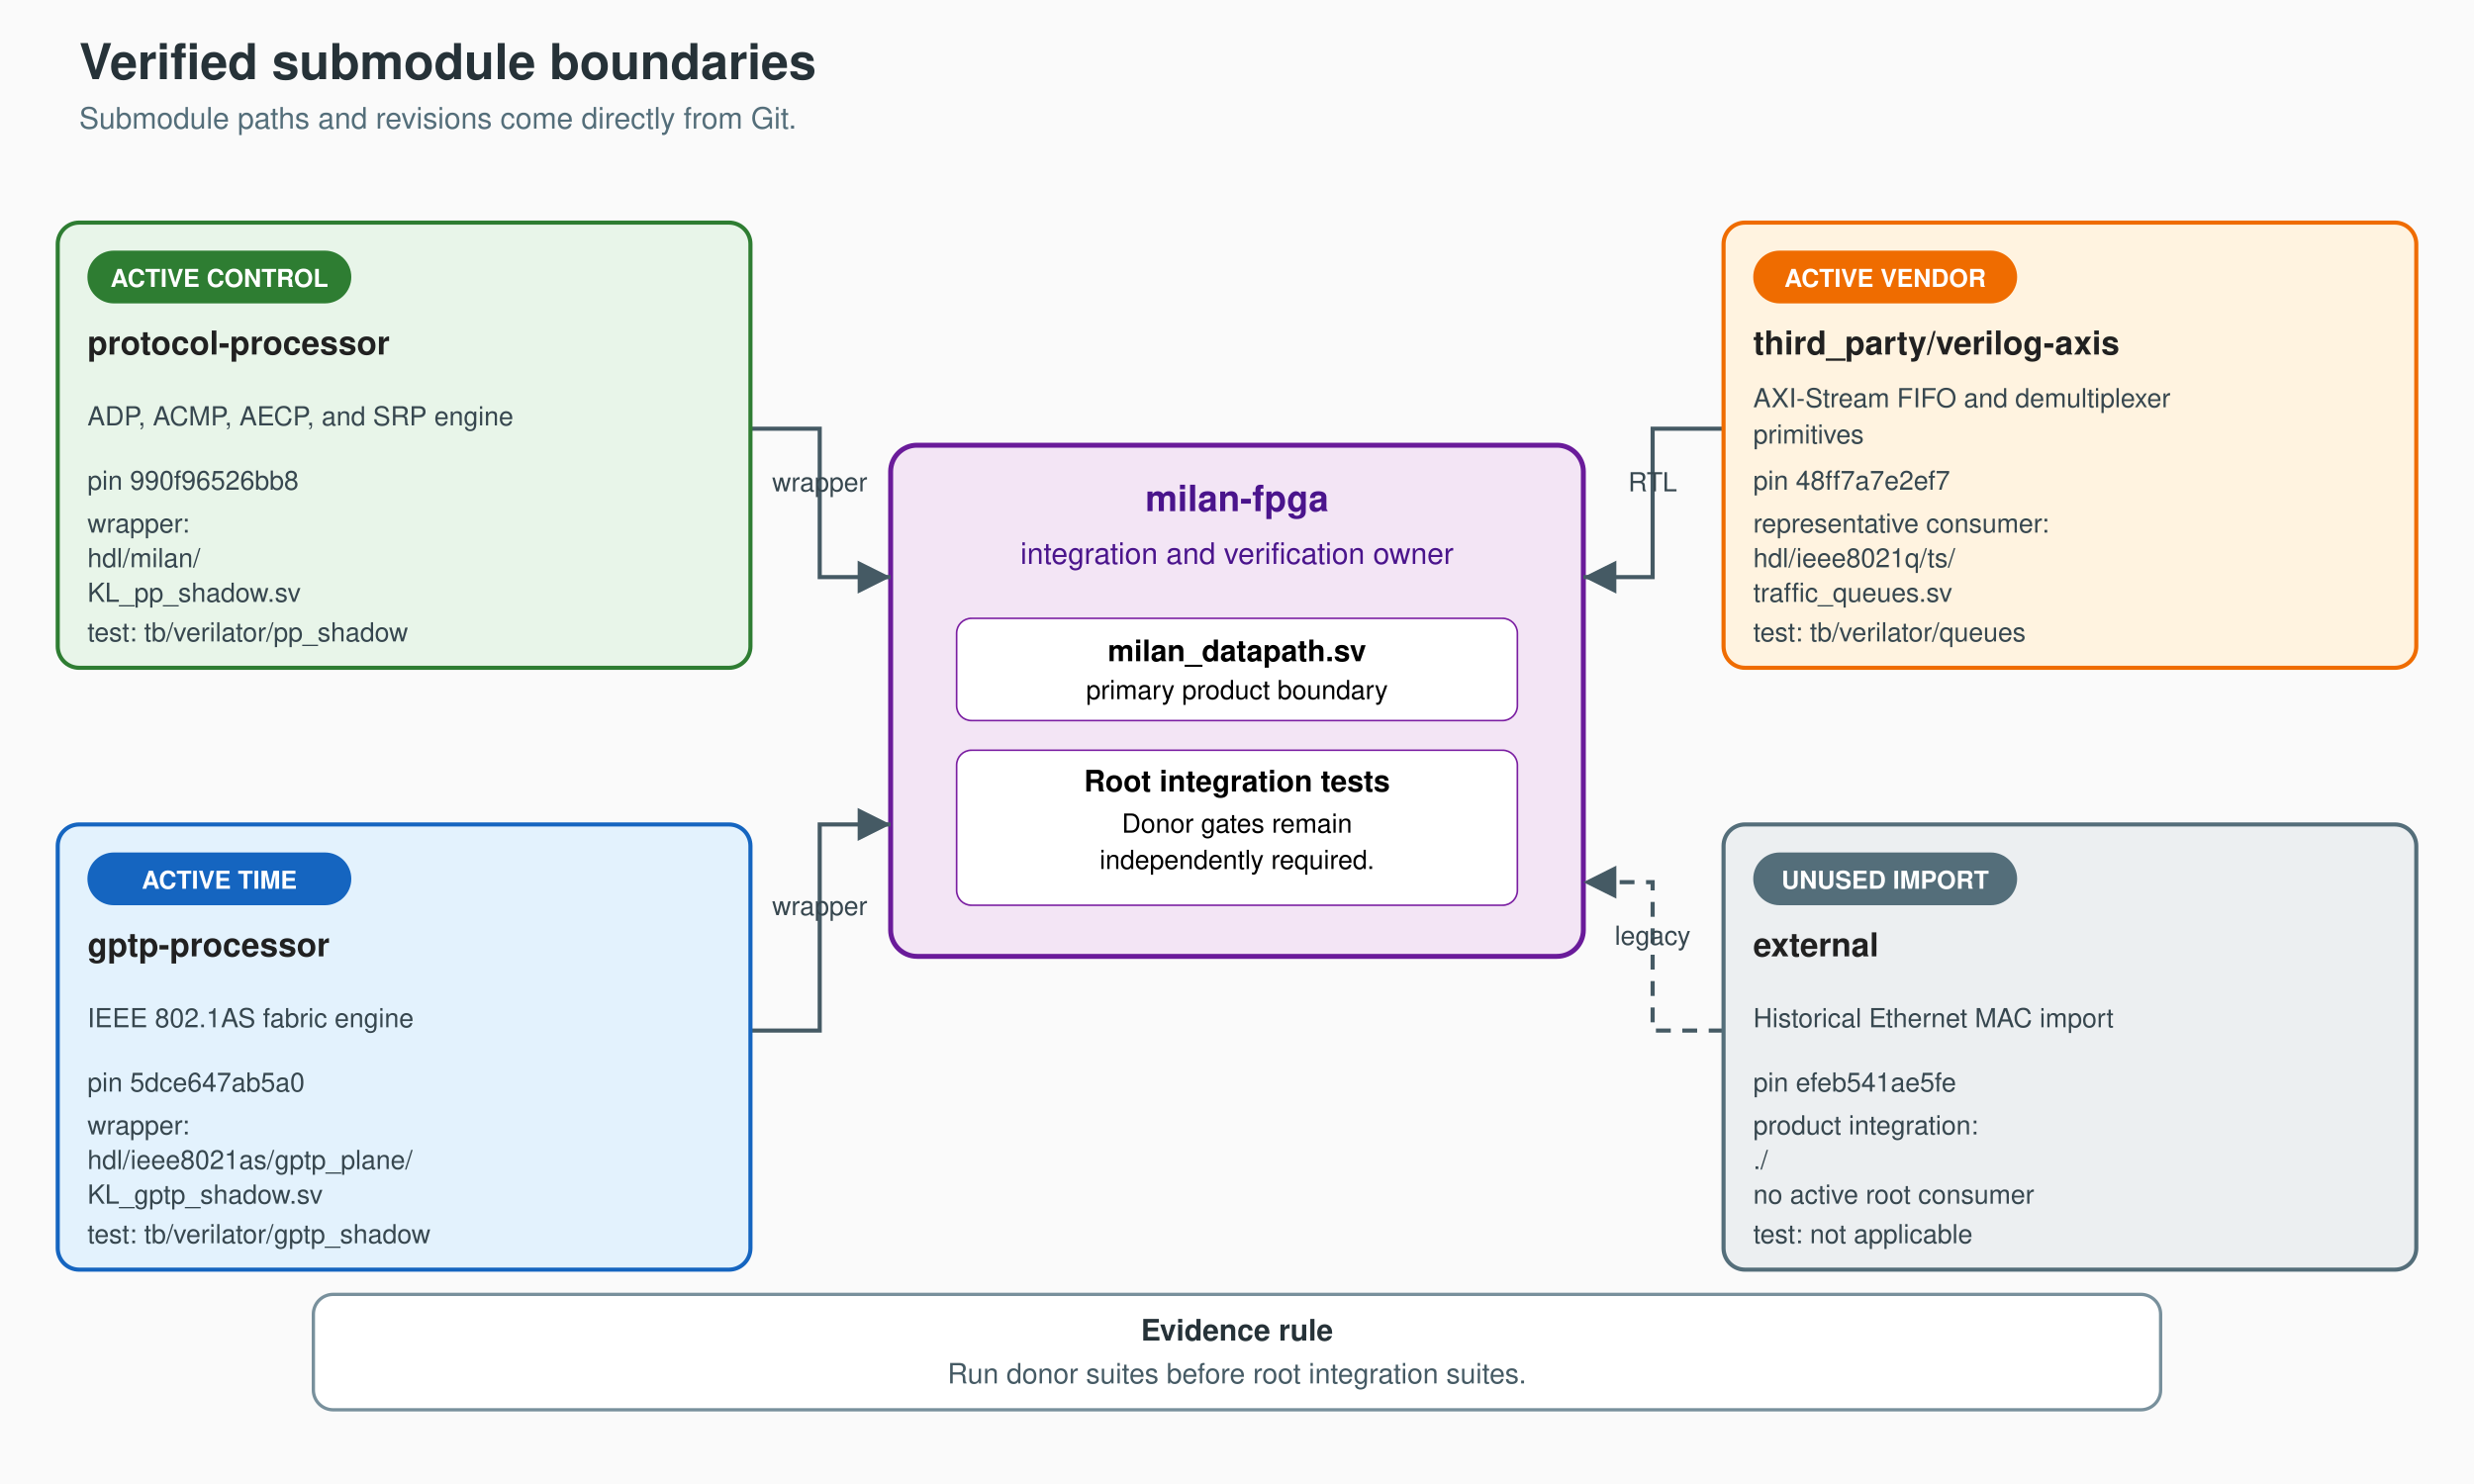
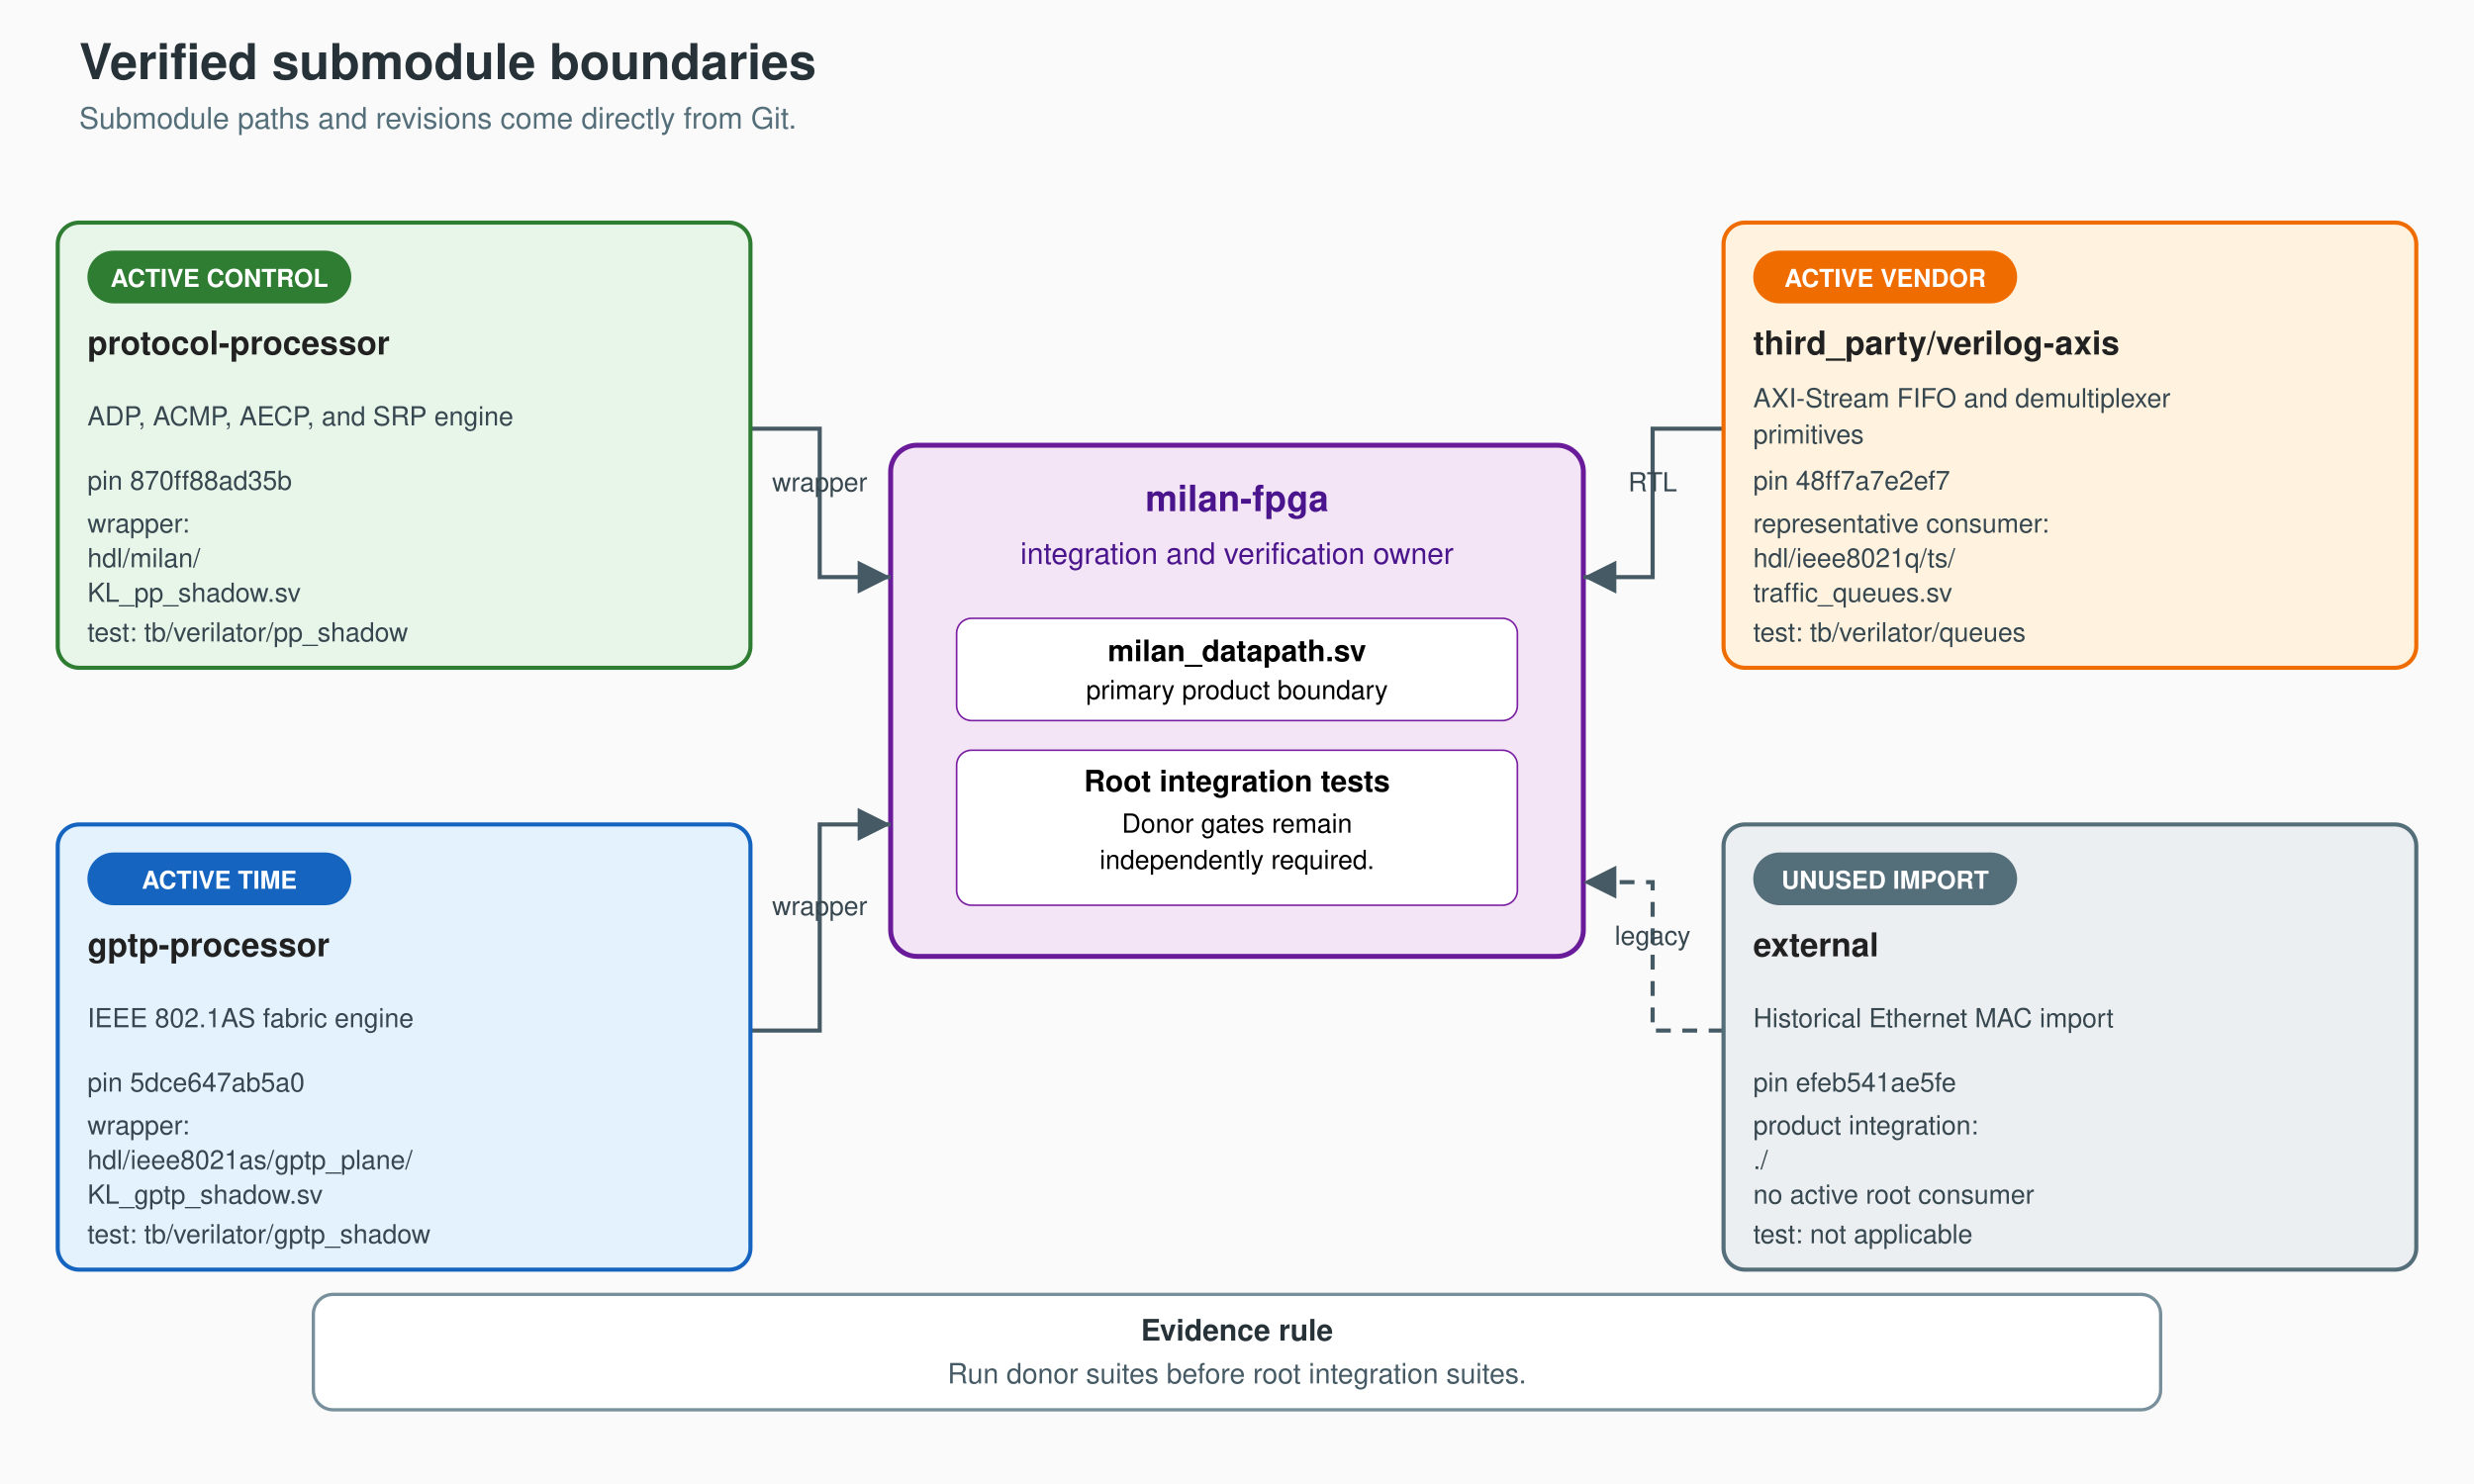
<svg xmlns="http://www.w3.org/2000/svg" width="1500" height="900" viewBox="0 0 1500 900" font-family="Helvetica,Arial,sans-serif">
  <rect width="1500" height="900" fill="#FAFAFA" />
  <defs>
    <marker id="arrow" markerWidth="12" markerHeight="12" refX="8" refY="4" orient="auto">
      <path d="M0,0 L8,4 L0,8 Z" fill="#455A64" />
    </marker>
  </defs>
  <text x="48" y="48" font-size="30" font-weight="bold" fill="#263238">Verified submodule boundaries</text>
  <text x="48" y="78" font-size="18" fill="#546E7A">Submodule paths and revisions come directly from Git.</text>
  <rect x="540" y="270" width="420" height="310" rx="16" fill="#F3E5F5" stroke="#6A1B9A" stroke-width="3" />
  <text x="750" y="310" text-anchor="middle" font-size="22" font-weight="bold" fill="#4A148C">milan-fpga</text>
  <text x="750" y="342" text-anchor="middle" font-size="18" fill="#4A148C">integration and verification owner</text>
  <rect x="580" y="375" width="340" height="62" rx="9" fill="#FFFFFF" stroke="#7B1FA2" />
  <text x="750" y="401" text-anchor="middle" font-size="18" font-weight="bold">milan_datapath.sv</text>
  <text x="750" y="424" text-anchor="middle" font-size="16">primary product boundary</text>
  <rect x="580" y="455" width="340" height="94" rx="9" fill="#FFFFFF" stroke="#7B1FA2" />
  <text x="750" y="480" text-anchor="middle" font-size="18" font-weight="bold">Root integration tests</text>
  <text x="750" y="505" text-anchor="middle" font-size="16">Donor gates remain</text>
  <text x="750" y="527" text-anchor="middle" font-size="16">independently required.</text>
  <path d="M455,260 L497,260 L497,350 L540,350" fill="none" stroke="#455A64" stroke-width="2.5" marker-end="url(#arrow)" />
  <text x="497" y="298" text-anchor="middle" font-size="16" fill="#37474F">wrapper</text>
  <path d="M455,625 L497,625 L497,500 L540,500" fill="none" stroke="#455A64" stroke-width="2.5" marker-end="url(#arrow)" />
  <text x="497" y="555" text-anchor="middle" font-size="16" fill="#37474F">wrapper</text>
  <path d="M1045,260 L1002,260 L1002,350 L960,350" fill="none" stroke="#455A64" stroke-width="2.5" marker-end="url(#arrow)" />
  <text x="1002" y="298" text-anchor="middle" font-size="16" fill="#37474F">RTL</text>
  <path d="M1045,625 L1002,625 L1002,535 L960,535" fill="none" stroke="#455A64" stroke-width="2.5" marker-end="url(#arrow)" stroke-dasharray="9,7" />
  <text x="1002" y="573" text-anchor="middle" font-size="16" fill="#37474F">legacy</text>
  <rect x="35" y="135" width="420" height="270" rx="13" fill="#E8F5E9" stroke="#2E7D32" stroke-width="2.5" />
  <rect x="53" y="152" width="160" height="32" rx="16" fill="#2E7D32" />
  <text x="133" y="174" text-anchor="middle" font-size="15" font-weight="bold" fill="#FFFFFF">ACTIVE CONTROL</text>
  <text x="53" y="215" font-size="20" font-weight="bold" fill="#212121">protocol-processor</text>
  <text x="53" y="258" font-size="16" fill="#37474F">ADP, ACMP, AECP, and SRP engine</text>
-   <text x="53" y="297" font-size="16" fill="#37474F">pin 990f96526bb8</text>
+   <text x="53" y="297" font-size="16" fill="#37474F">pin 870ff88ad35b</text>
  <text x="53" y="323" font-size="16" fill="#37474F">wrapper:</text>
  <text x="53" y="344" font-size="16" fill="#37474F">hdl/milan/</text>
  <text x="53" y="365" font-size="16" fill="#37474F">KL_pp_shadow.sv</text>
  <text x="53" y="389" font-size="16" fill="#37474F">test: tb/verilator/pp_shadow</text>
  <rect x="35" y="500" width="420" height="270" rx="13" fill="#E3F2FD" stroke="#1565C0" stroke-width="2.5" />
  <rect x="53" y="517" width="160" height="32" rx="16" fill="#1565C0" />
  <text x="133" y="539" text-anchor="middle" font-size="15" font-weight="bold" fill="#FFFFFF">ACTIVE TIME</text>
  <text x="53" y="580" font-size="20" font-weight="bold" fill="#212121">gptp-processor</text>
  <text x="53" y="623" font-size="16" fill="#37474F">IEEE 802.1AS fabric engine</text>
  <text x="53" y="662" font-size="16" fill="#37474F">pin 5dce647ab5a0</text>
  <text x="53" y="688" font-size="16" fill="#37474F">wrapper:</text>
  <text x="53" y="709" font-size="16" fill="#37474F">hdl/ieee8021as/gptp_plane/</text>
  <text x="53" y="730" font-size="16" fill="#37474F">KL_gptp_shadow.sv</text>
  <text x="53" y="754" font-size="16" fill="#37474F">test: tb/verilator/gptp_shadow</text>
  <rect x="1045" y="135" width="420" height="270" rx="13" fill="#FFF3E0" stroke="#EF6C00" stroke-width="2.5" />
  <rect x="1063" y="152" width="160" height="32" rx="16" fill="#EF6C00" />
  <text x="1143" y="174" text-anchor="middle" font-size="15" font-weight="bold" fill="#FFFFFF">ACTIVE VENDOR</text>
  <text x="1063" y="215" font-size="20" font-weight="bold" fill="#212121">third_party/verilog-axis</text>
  <text x="1063" y="247" font-size="16" fill="#37474F">AXI-Stream FIFO and demultiplexer</text>
  <text x="1063" y="269" font-size="16" fill="#37474F">primitives</text>
  <text x="1063" y="297" font-size="16" fill="#37474F">pin 48ff7a7e2ef7</text>
  <text x="1063" y="323" font-size="16" fill="#37474F">representative consumer:</text>
  <text x="1063" y="344" font-size="16" fill="#37474F">hdl/ieee8021q/ts/</text>
  <text x="1063" y="365" font-size="16" fill="#37474F">traffic_queues.sv</text>
  <text x="1063" y="389" font-size="16" fill="#37474F">test: tb/verilator/queues</text>
  <rect x="1045" y="500" width="420" height="270" rx="13" fill="#ECEFF1" stroke="#546E7A" stroke-width="2.5" />
  <rect x="1063" y="517" width="160" height="32" rx="16" fill="#546E7A" />
  <text x="1143" y="539" text-anchor="middle" font-size="15" font-weight="bold" fill="#FFFFFF">UNUSED IMPORT</text>
  <text x="1063" y="580" font-size="20" font-weight="bold" fill="#212121">external</text>
  <text x="1063" y="623" font-size="16" fill="#37474F">Historical Ethernet MAC import</text>
  <text x="1063" y="662" font-size="16" fill="#37474F">pin efeb541ae5fe</text>
  <text x="1063" y="688" font-size="16" fill="#37474F">product integration:</text>
  <text x="1063" y="709" font-size="16" fill="#37474F">./</text>
  <text x="1063" y="730" font-size="16" fill="#37474F">no active root consumer</text>
  <text x="1063" y="754" font-size="16" fill="#37474F">test: not applicable</text>
  <rect x="190" y="785" width="1120" height="70" rx="12" fill="#FFFFFF" stroke="#78909C" stroke-width="2" />
  <text x="750" y="813" text-anchor="middle" font-size="18" font-weight="bold" fill="#263238">Evidence rule</text>
  <text x="750" y="839" text-anchor="middle" font-size="17" fill="#455A64">Run donor suites before root integration suites.</text>
</svg>
